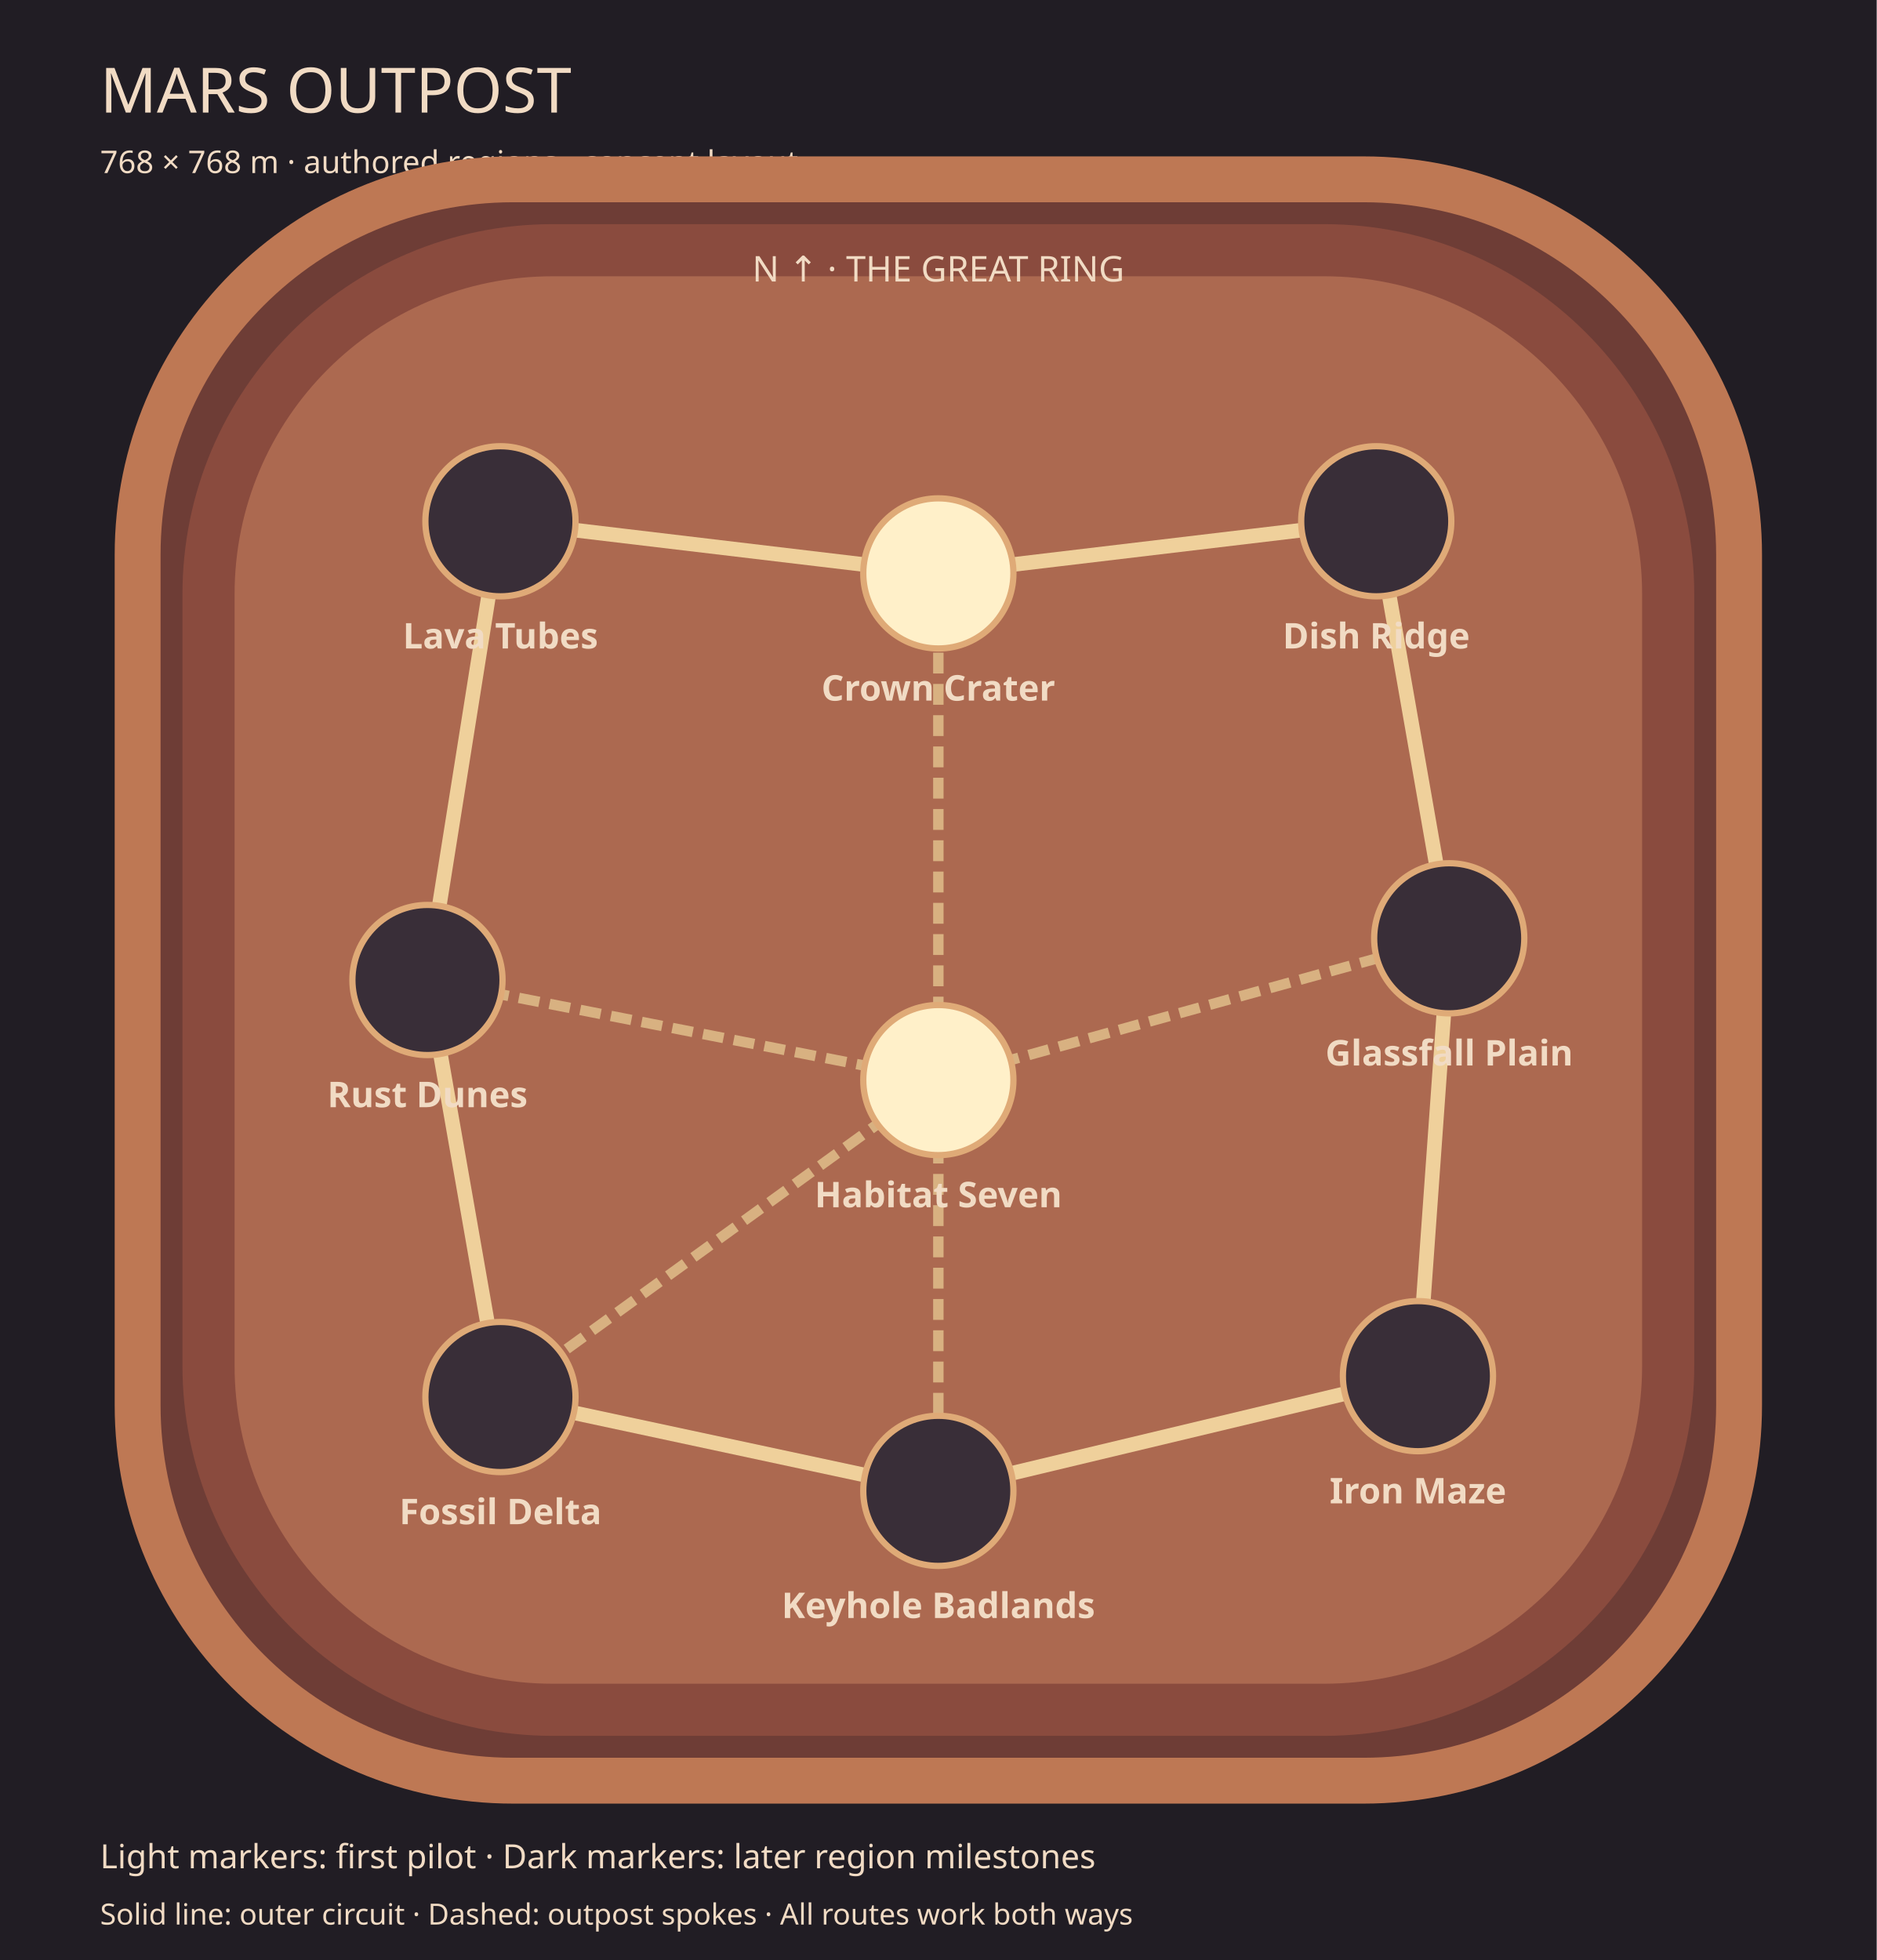
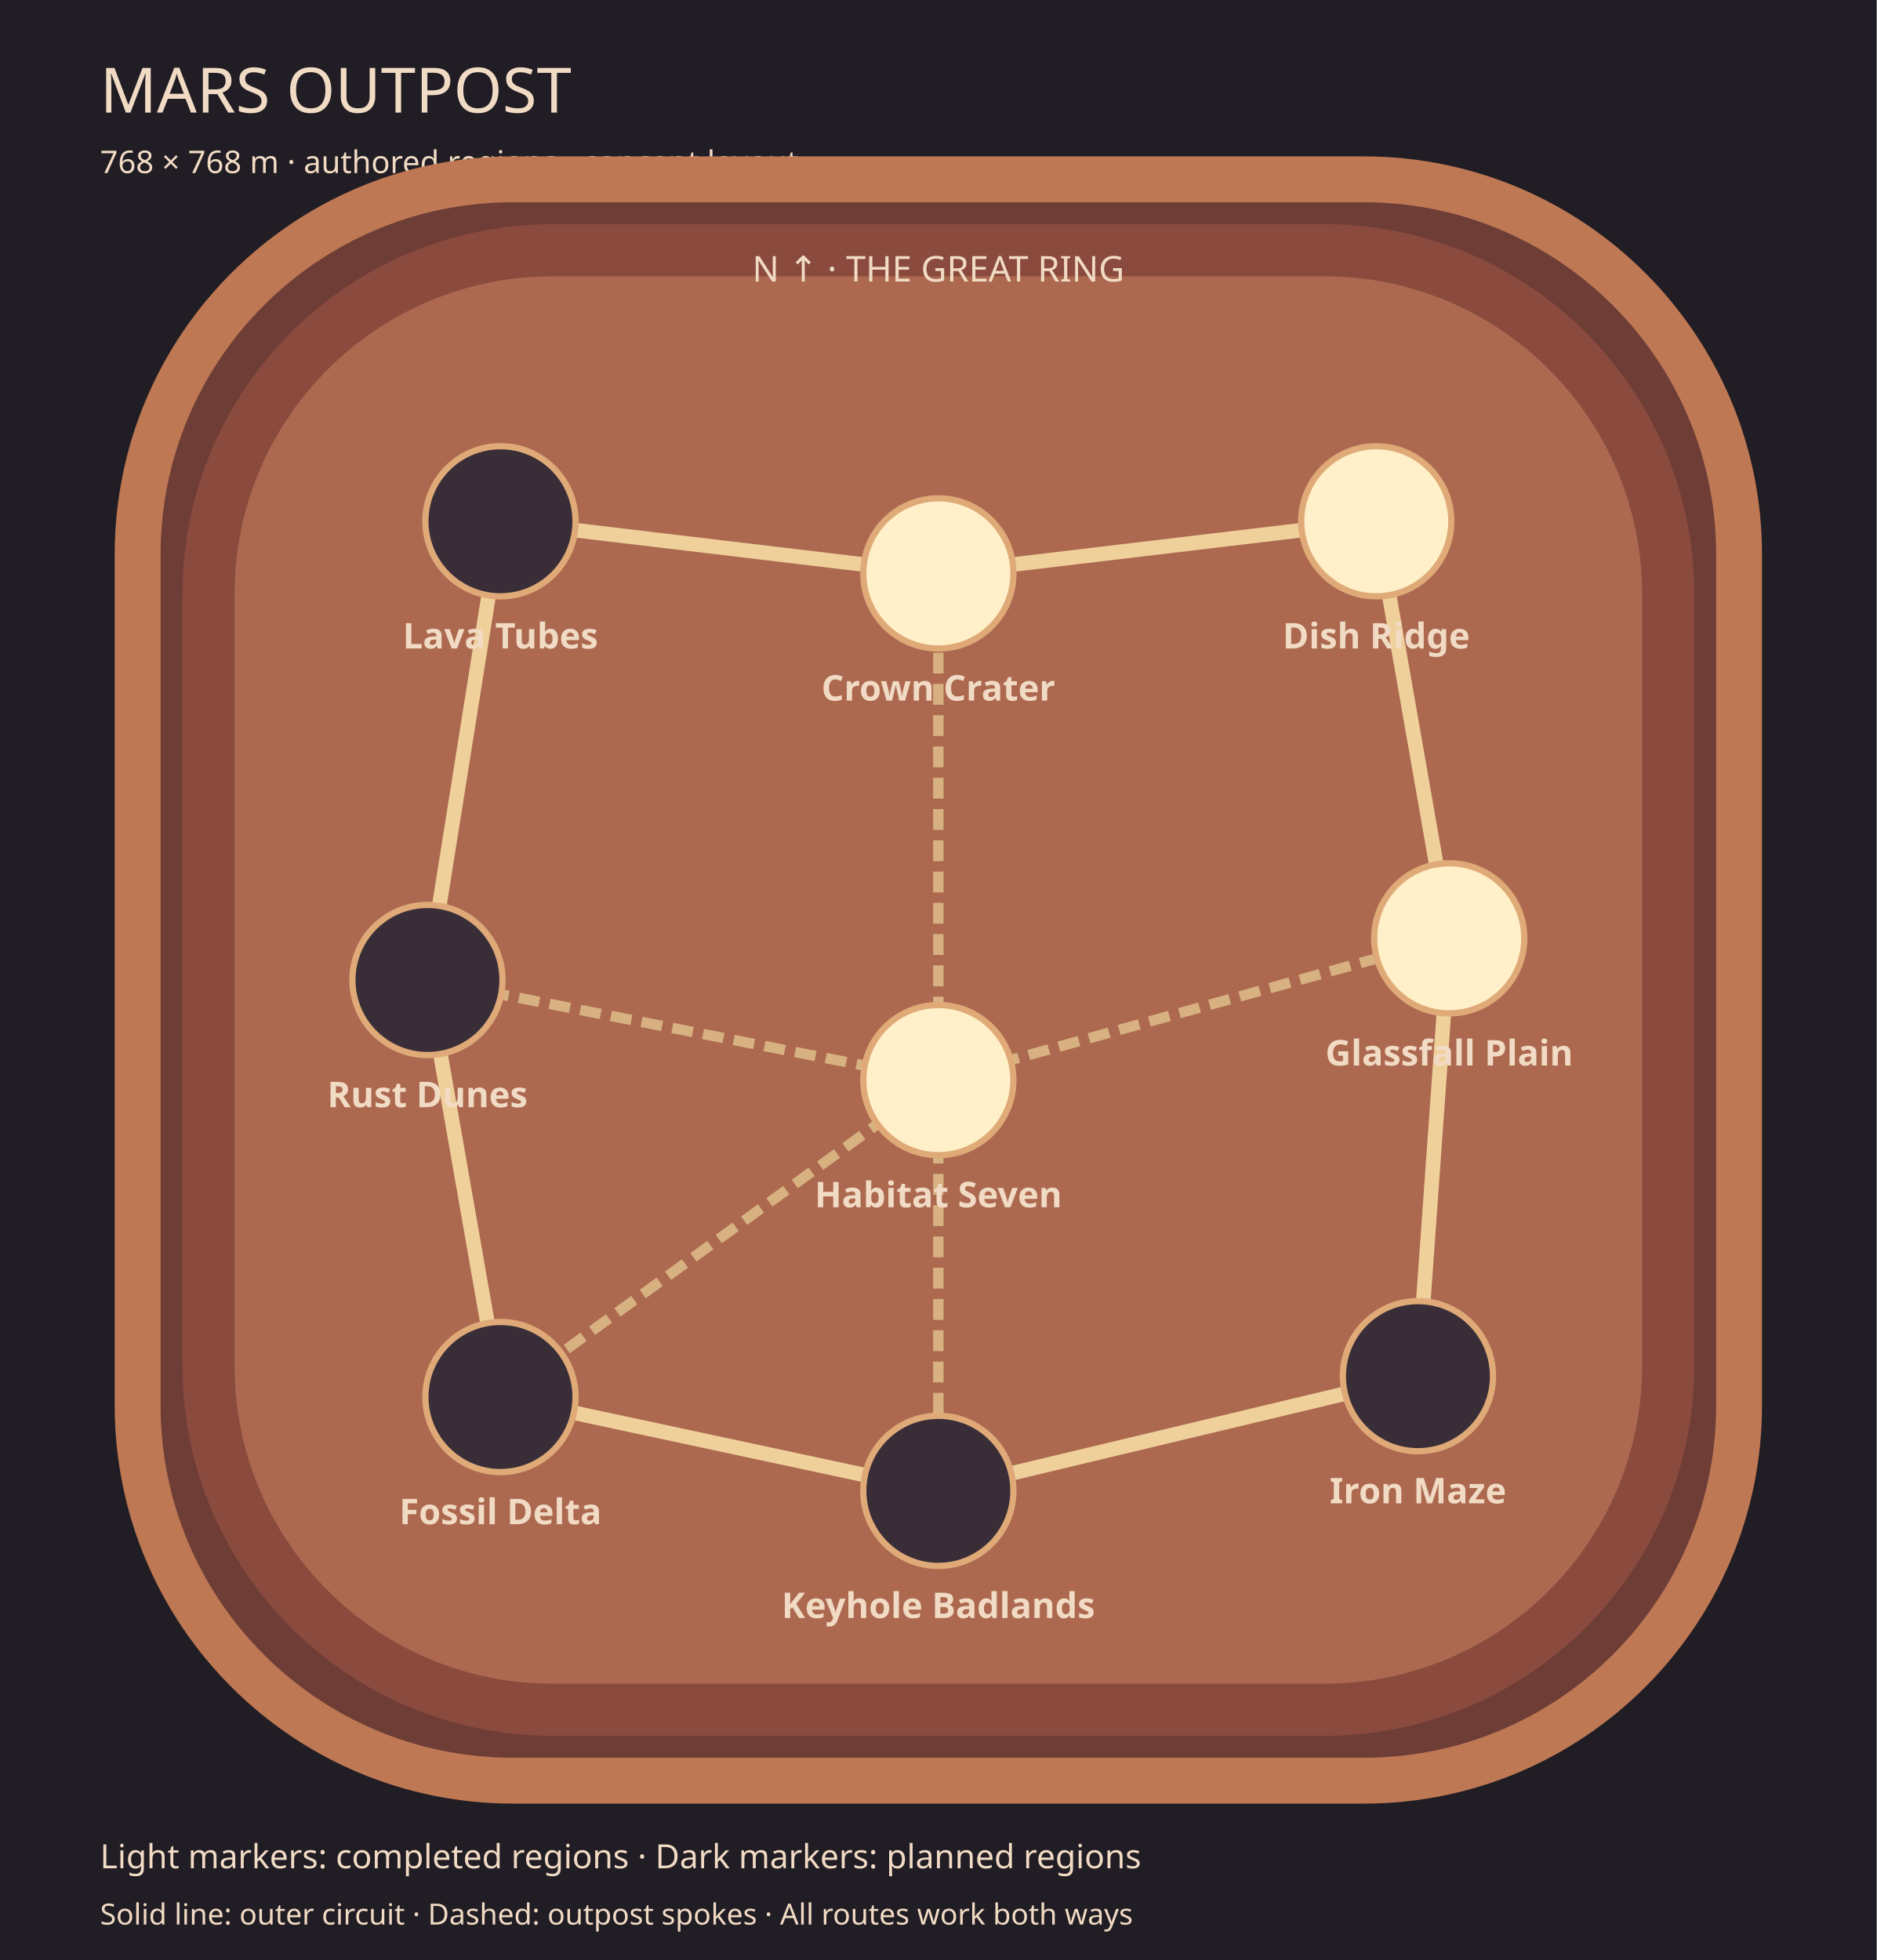
<svg xmlns="http://www.w3.org/2000/svg" viewBox="0 0 900 940">
  <rect width="900" height="940" fill="#211d24" />
  <style>text{font-family:system-ui;fill:#f1dbc4} .label{font-size:17px;font-weight:600}</style>
  <text x="48" y="54" font-size="30">MARS OUTPOST</text>
  <text x="48" y="83" font-size="15" fill="#bc978b">768 × 768 m · authored regions · concept layout</text>
  <rect x="66" y="86" width="768" height="768" rx="180" fill="#6e3d36" stroke="#be7854" stroke-width="22" />
  <rect x="100" y="120" width="700" height="700" rx="165" fill="#ac6950" stroke="#8a4b3e" stroke-width="25" />
  <path d="M450,275 L660,250" stroke="#efd09b" stroke-width="7" fill="none" />
  <path d="M660,250 L695,450" stroke="#efd09b" stroke-width="7" fill="none" />
  <path d="M695,450 L680,660" stroke="#efd09b" stroke-width="7" fill="none" />
  <path d="M680,660 L450,715" stroke="#efd09b" stroke-width="7" fill="none" />
  <path d="M450,715 L240,670" stroke="#efd09b" stroke-width="7" fill="none" />
  <path d="M240,670 L205,470" stroke="#efd09b" stroke-width="7" fill="none" />
  <path d="M205,470 L240,250" stroke="#efd09b" stroke-width="7" fill="none" />
  <path d="M240,250 L450,275" stroke="#efd09b" stroke-width="7" fill="none" />
  <path d="M450,518 L450,275" stroke="#d8b181" stroke-width="5" fill="none" stroke-dasharray="10 5" />
  <path d="M450,518 L695,450" stroke="#d8b181" stroke-width="5" fill="none" stroke-dasharray="10 5" />
  <path d="M450,518 L450,715" stroke="#d8b181" stroke-width="5" fill="none" stroke-dasharray="10 5" />
  <path d="M450,518 L240,670" stroke="#d8b181" stroke-width="5" fill="none" stroke-dasharray="10 5" />
  <path d="M450,518 L205,470" stroke="#d8b181" stroke-width="5" fill="none" stroke-dasharray="10 5" />
  <circle cx="450" cy="275" r="36" fill="#fff0c9" stroke="#dfaa77" stroke-width="3" />
  <text class="label" text-anchor="middle" x="450" y="336">Crown Crater</text>
-   <circle cx="660" cy="250" r="36" fill="#392e38" stroke="#dfaa77" stroke-width="3" />
+   <circle cx="660" cy="250" r="36" fill="#fff0c9" stroke="#dfaa77" stroke-width="3" />
  <text class="label" text-anchor="middle" x="660" y="311">Dish Ridge</text>
-   <circle cx="695" cy="450" r="36" fill="#392e38" stroke="#dfaa77" stroke-width="3" />
+   <circle cx="695" cy="450" r="36" fill="#fff0c9" stroke="#dfaa77" stroke-width="3" />
  <text class="label" text-anchor="middle" x="695" y="511">Glassfall Plain</text>
  <circle cx="680" cy="660" r="36" fill="#392e38" stroke="#dfaa77" stroke-width="3" />
  <text class="label" text-anchor="middle" x="680" y="721">Iron Maze</text>
  <circle cx="450" cy="715" r="36" fill="#392e38" stroke="#dfaa77" stroke-width="3" />
  <text class="label" text-anchor="middle" x="450" y="776">Keyhole Badlands</text>
  <circle cx="240" cy="670" r="36" fill="#392e38" stroke="#dfaa77" stroke-width="3" />
  <text class="label" text-anchor="middle" x="240" y="731">Fossil Delta</text>
  <circle cx="205" cy="470" r="36" fill="#392e38" stroke="#dfaa77" stroke-width="3" />
  <text class="label" text-anchor="middle" x="205" y="531">Rust Dunes</text>
  <circle cx="240" cy="250" r="36" fill="#392e38" stroke="#dfaa77" stroke-width="3" />
  <text class="label" text-anchor="middle" x="240" y="311">Lava Tubes</text>
  <circle cx="450" cy="518" r="36" fill="#fff0c9" stroke="#dfaa77" stroke-width="3" />
  <text class="label" text-anchor="middle" x="450" y="579">Habitat Seven</text>
  <text x="450" y="135" text-anchor="middle" font-size="17">N ↑ · THE GREAT RING</text>
-   <text x="48" y="896" font-size="16">Light markers: first pilot · Dark markers: later region milestones</text>
+   <text x="48" y="896" font-size="16">Light markers: completed regions · Dark markers: planned regions</text>
  <text x="48" y="923" font-size="14">Solid line: outer circuit · Dashed: outpost spokes · All routes work both ways</text>
</svg>
